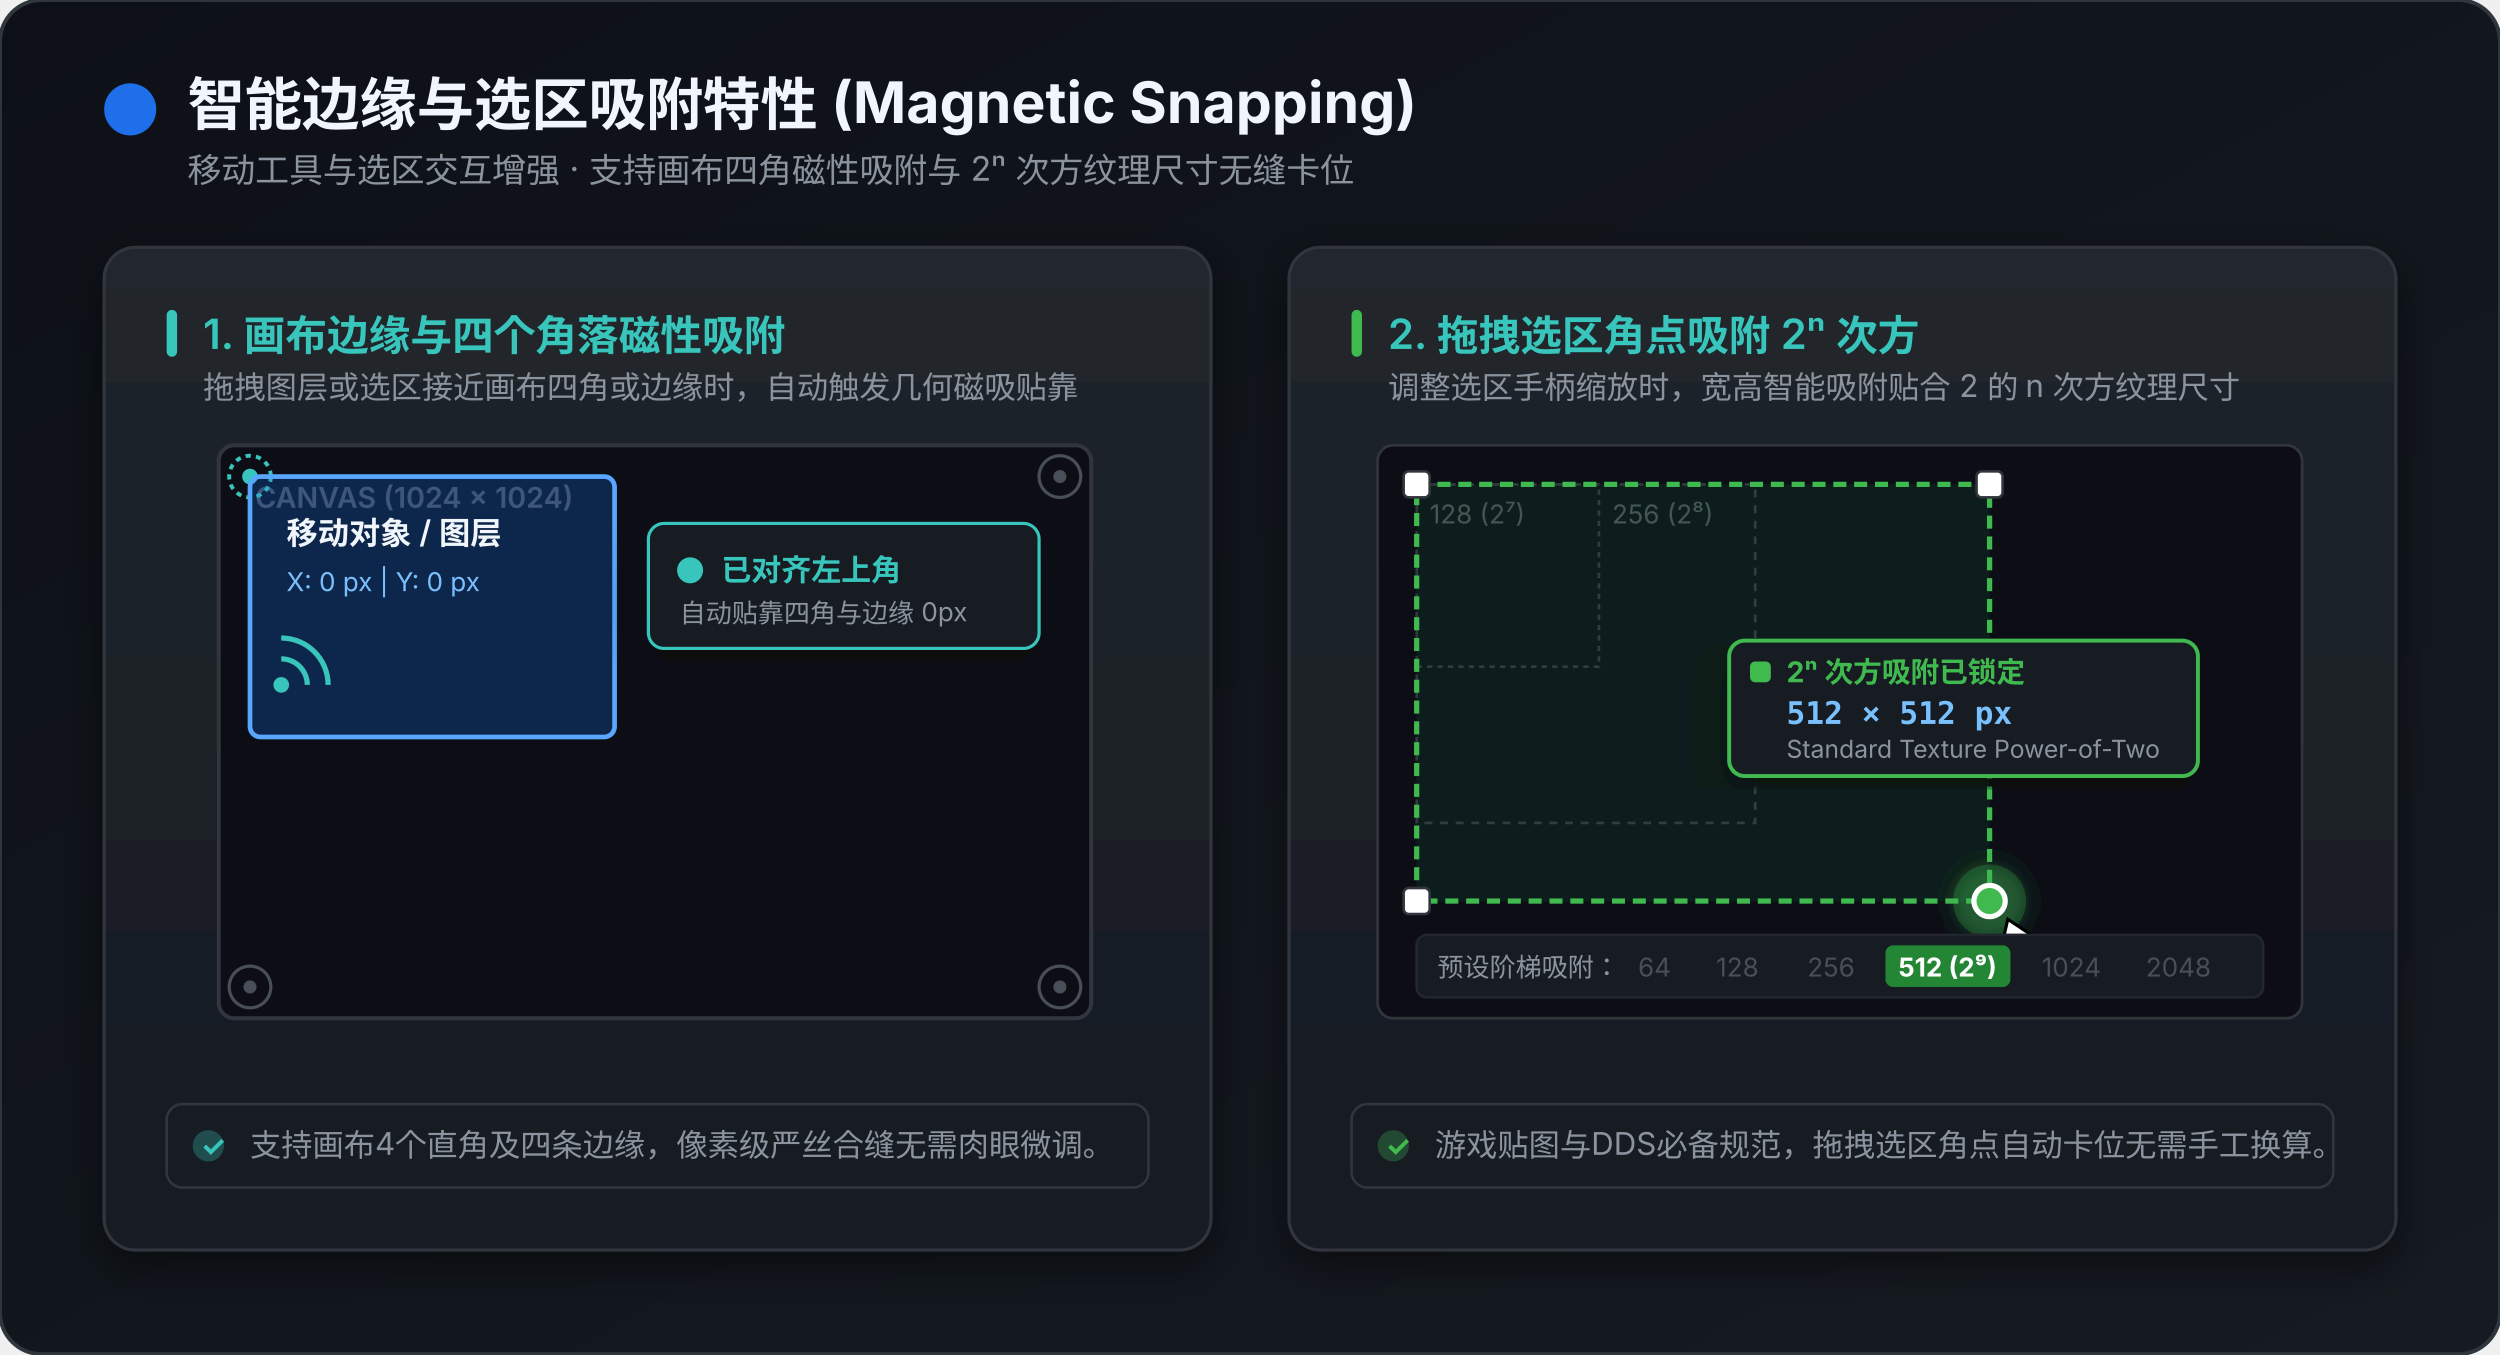
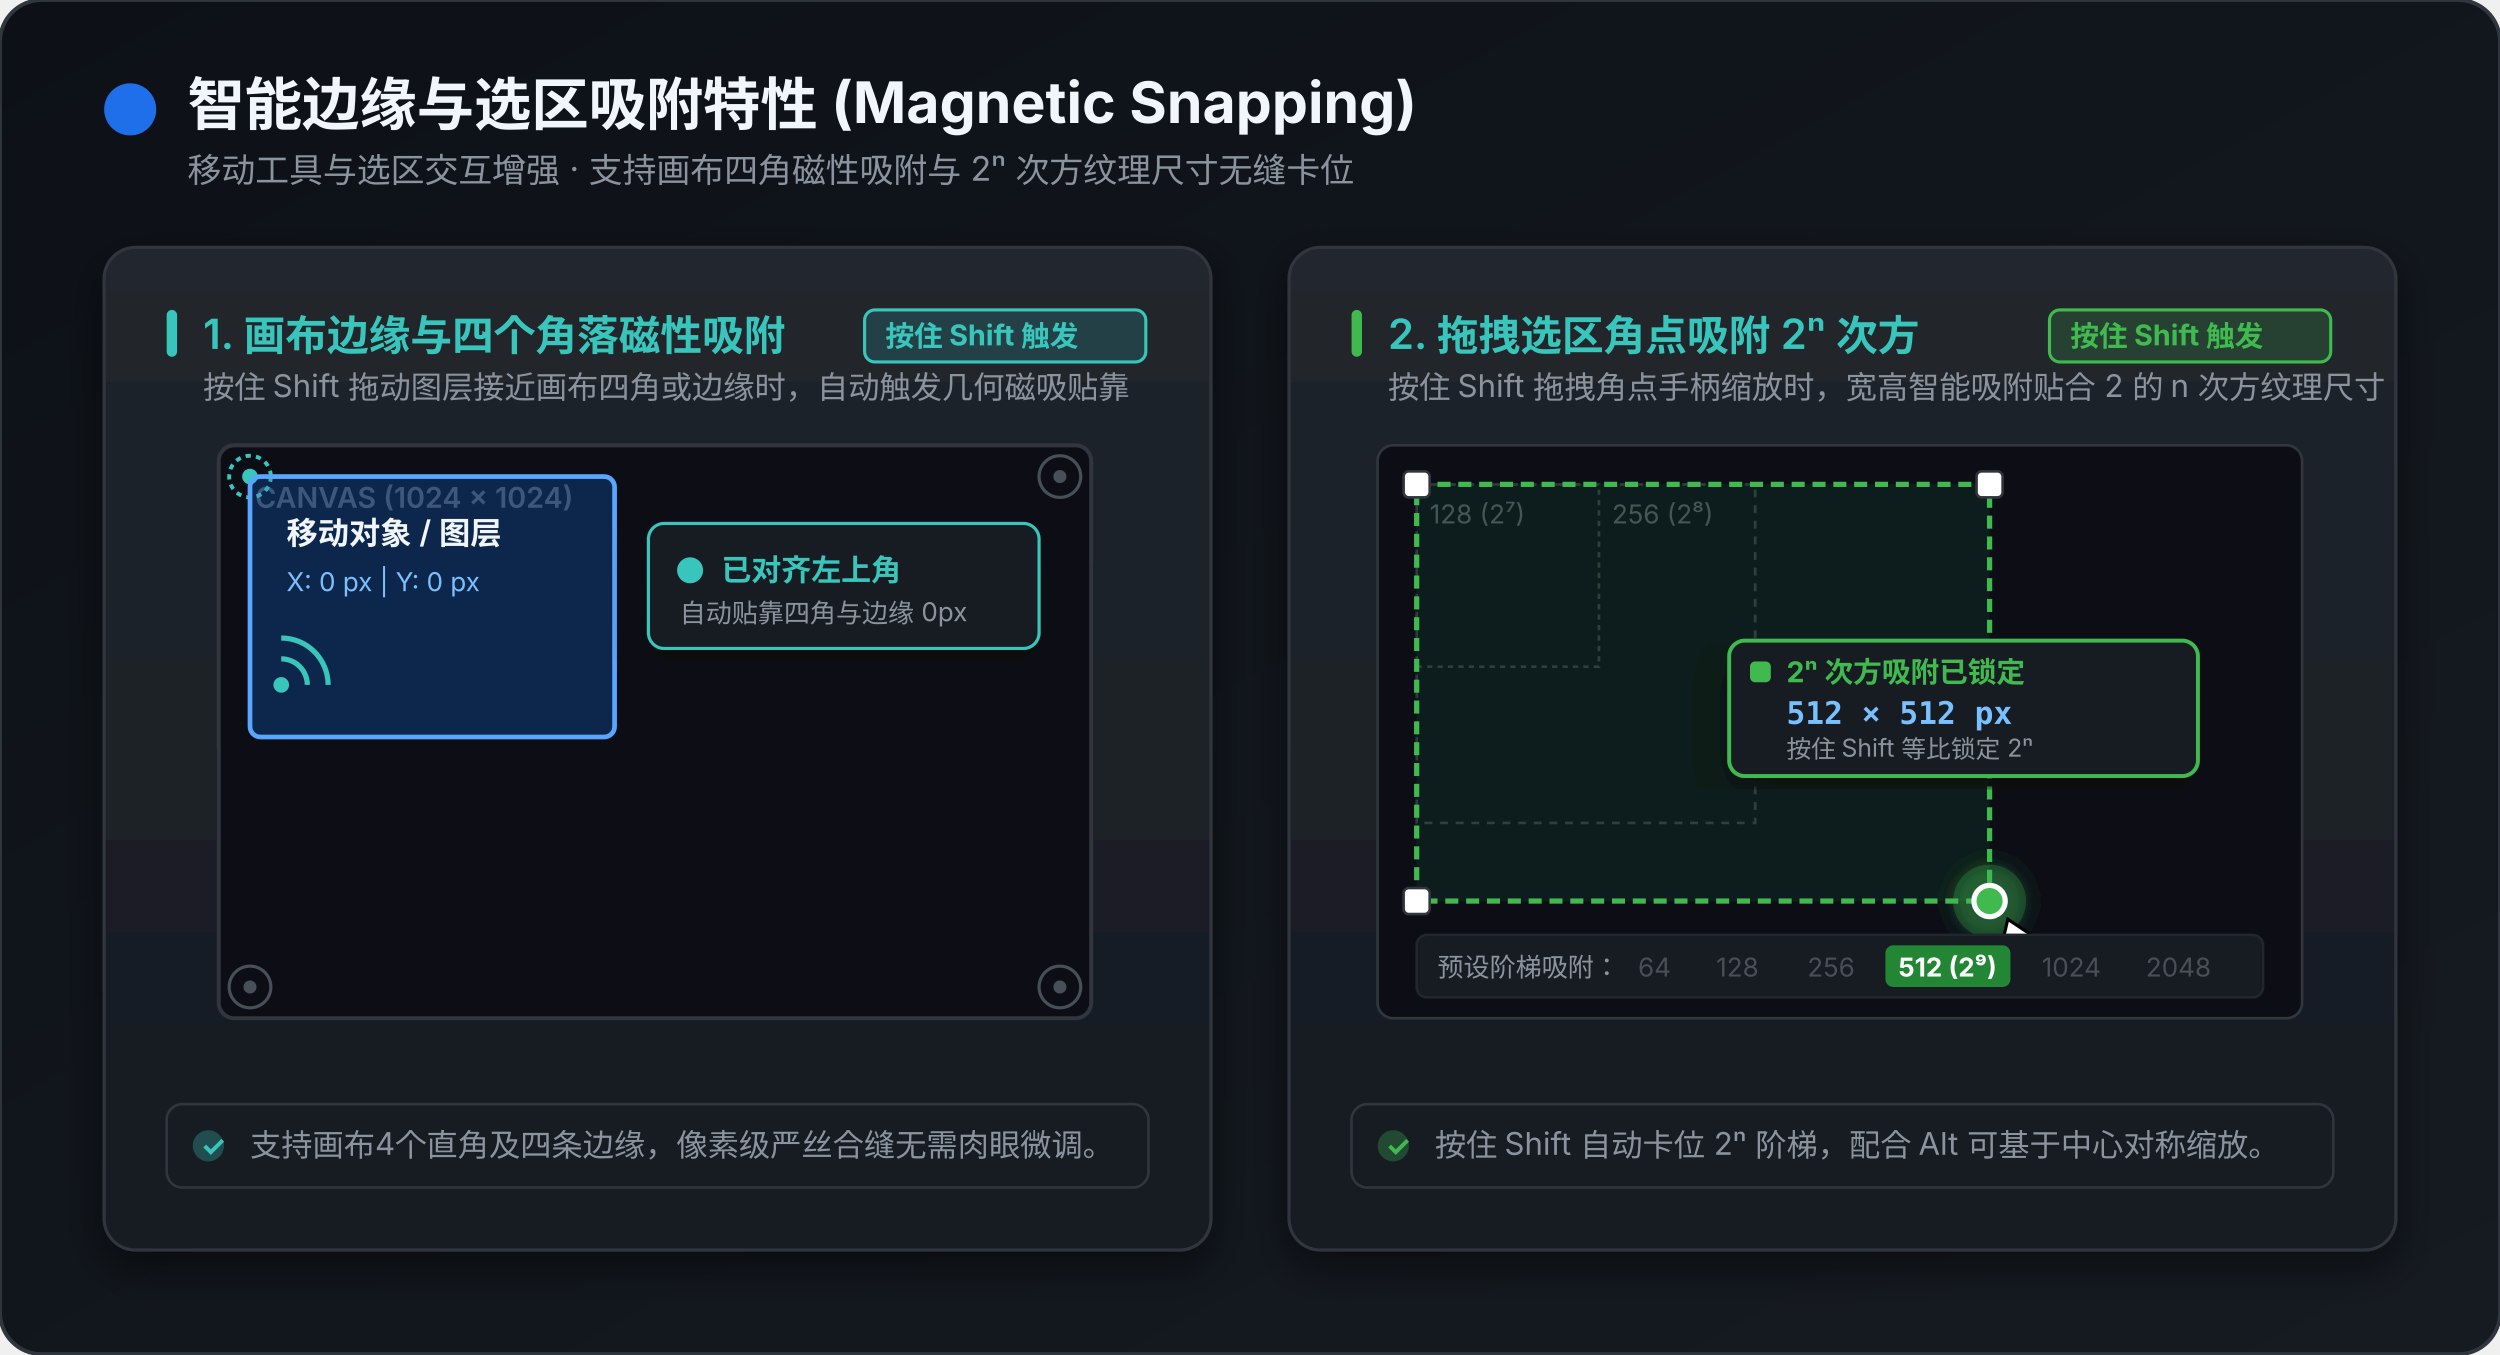
<svg xmlns="http://www.w3.org/2000/svg" viewBox="0 0 960 520" width="100%" height="100%">
  <defs>
    <linearGradient id="bgGrad2" x1="0%" y1="0%" x2="100%" y2="100%">
      <stop offset="0%" stop-color="#0d1117" />
      <stop offset="100%" stop-color="#161b22" />
    </linearGradient>
    <linearGradient id="cardGrad2" x1="0%" y1="0%" x2="0%" y2="100%">
      <stop offset="0%" stop-color="#21262d" />
      <stop offset="100%" stop-color="#161b22" />
    </linearGradient>
    <linearGradient id="snapCyan" x1="0%" y1="0%" x2="100%" y2="100%">
      <stop offset="0%" stop-color="#58a6ff" />
      <stop offset="100%" stop-color="#39c5bb" />
    </linearGradient>
    <linearGradient id="snapGreen" x1="0%" y1="0%" x2="100%" y2="100%">
      <stop offset="0%" stop-color="#238636" />
      <stop offset="100%" stop-color="#3fb950" />
    </linearGradient>
    <filter id="glowFilter" x="-20%" y="-20%" width="140%" height="140%">
      <feGaussianBlur stdDeviation="3" result="blur" />
      <feComposite in="SourceGraphic" in2="blur" operator="over" />
    </filter>
    <filter id="shadow2" x="-10%" y="-10%" width="120%" height="120%">
      <feDropShadow dx="0" dy="6" stdDeviation="8" flood-color="#000000" flood-opacity="0.5" />
    </filter>
  </defs>
  <style>
    text { font-family: -apple-system, BlinkMacSystemFont, "Segoe UI", "PingFang SC", "Microsoft YaHei", sans-serif; }
    .title { font-size: 22px; font-weight: 700; fill: #f0f6fc; }
    .subtitle { font-size: 13px; fill: #8b949e; }
    .section-title { font-size: 16px; font-weight: 600; fill: #39c5bb; }
    .card-label { font-size: 13px; font-weight: 600; fill: #c9d1d9; }
    .badge { font-size: 11px; font-weight: 600; fill: #ffffff; }
    .desc { font-size: 12px; fill: #8b949e; }
    .code { font-family: "JetBrains Mono", Consolas, monospace; font-size: 12px; fill: #79c0ff; }
  </style>
  <rect width="960" height="520" rx="16" fill="url(#bgGrad2)" stroke="#30363d" stroke-width="1.5" />
  <g transform="translate(40, 32)">
    <circle cx="10" cy="10" r="10" fill="#1f6feb" />
    <text x="32" y="16" class="title">智能边缘与选区吸附特性 (Magnetic Snapping)</text>
    <text x="32" y="38" class="subtitle">移动工具与选区交互增强 · 支持画布四角磁性吸附与 2ⁿ 次方纹理尺寸无缝卡位</text>
  </g>
  <g transform="translate(40, 95)" filter="url(#shadow2)">
    <rect width="425" height="385" rx="12" fill="url(#cardGrad2)" stroke="#30363d" stroke-width="1.2" />
    <g transform="translate(24, 24)">
      <rect x="0" y="0" width="4" height="18" rx="2" fill="#39c5bb" />
      <text x="14" y="15" class="section-title">1. 画布边缘与四个角落磁性吸附</text>
-       <text x="14" y="34" class="desc">拖拽图层或选区接近画布四角或边缘时，自动触发几何磁吸贴靠</text>
+       <rect x="268" y="0" width="108" height="20" rx="4" fill="#39c5bb" fill-opacity="0.18" stroke="#39c5bb" stroke-width="1.2" />
+       <text x="276" y="14" fill="#39c5bb" font-size="11px" font-weight="bold">按住 Shift 触发</text>
+       <text x="14" y="34" class="desc">按住 Shift 拖动图层接近画布四角或边缘时，自动触发几何磁吸贴靠</text>
      <g transform="translate(20, 52)">
        <rect width="335" height="220" rx="6" fill="#0d1117" stroke="#30363d" stroke-width="1.5" />
        <text x="14" y="24" fill="#484f58" font-size="11px" font-weight="600">CANVAS (1024 × 1024)</text>
        <circle cx="12" cy="12" r="8" fill="none" stroke="#39c5bb" stroke-width="1.5" stroke-dasharray="2 2" />
        <circle cx="12" cy="12" r="3" fill="#39c5bb" />
        <circle cx="323" cy="12" r="8" fill="none" stroke="#484f58" stroke-width="1.2" />
        <circle cx="323" cy="12" r="2.5" fill="#484f58" />
        <circle cx="12" cy="208" r="8" fill="none" stroke="#484f58" stroke-width="1.2" />
        <circle cx="12" cy="208" r="2.5" fill="#484f58" />
        <circle cx="323" cy="208" r="8" fill="none" stroke="#484f58" stroke-width="1.2" />
        <circle cx="323" cy="208" r="2.5" fill="#484f58" />
        <line x1="0" y1="12" x2="335" y2="12" stroke="#39c5bb" stroke-width="1.5" stroke-dasharray="4 3" filter="url(#glowFilter)" />
        <line x1="12" y1="0" x2="12" y2="220" stroke="#39c5bb" stroke-width="1.5" stroke-dasharray="4 3" filter="url(#glowFilter)" />
        <g transform="translate(12, 12)">
          <rect width="140" height="100" rx="4" fill="#1f6feb" fill-opacity="0.25" stroke="#58a6ff" stroke-width="1.8" />
          <text x="14" y="26" fill="#f0f6fc" font-size="12px" font-weight="600">移动对象 / 图层</text>
          <text x="14" y="44" fill="#79c0ff" font-size="10px">X: 0 px  |  Y: 0 px</text>
          <path d="M 12 70 A 10 10 0 0 1 22 80 M 12 62 A 18 18 0 0 1 30 80" fill="none" stroke="#39c5bb" stroke-width="2" />
          <circle cx="12" cy="80" r="3" fill="#39c5bb" />
        </g>
        <g transform="translate(165, 30)">
          <rect width="150" height="48" rx="6" fill="#161b22" stroke="#39c5bb" stroke-width="1.2" filter="url(#shadow2)" />
          <circle cx="16" cy="18" r="5" fill="#39c5bb" />
          <text x="28" y="22" fill="#39c5bb" font-size="11.5px" font-weight="bold">已对齐左上角</text>
          <text x="12" y="38" fill="#8b949e" font-size="10px">自动贴靠四角与边缘 0px</text>
        </g>
      </g>
      <g transform="translate(0, 305)">
        <rect width="377" height="32" rx="6" fill="#161b22" stroke="#30363d" />
        <circle cx="16" cy="16" r="6" fill="#39c5bb" fill-opacity="0.3" />
        <text x="13" y="20" fill="#39c5bb" font-size="11px" font-weight="bold">✓</text>
        <text x="32" y="20" class="desc" font-size="11.5px">支持画布4个直角及四条边缘，像素级严丝合缝无需肉眼微调。</text>
      </g>
    </g>
  </g>
  <g transform="translate(495, 95)" filter="url(#shadow2)">
    <rect width="425" height="385" rx="12" fill="url(#cardGrad2)" stroke="#30363d" stroke-width="1.2" />
    <g transform="translate(24, 24)">
      <rect x="0" y="0" width="4" height="18" rx="2" fill="#3fb950" />
      <text x="14" y="15" class="section-title">2. 拖拽选区角点吸附 2ⁿ 次方</text>
-       <text x="14" y="34" class="desc">调整选区手柄缩放时，宽高智能吸附贴合 2 的 n 次方纹理尺寸</text>
+       <rect x="268" y="0" width="108" height="20" rx="4" fill="#3fb950" fill-opacity="0.18" stroke="#3fb950" stroke-width="1.2" />
+       <text x="276" y="14" fill="#3fb950" font-size="11px" font-weight="bold">按住 Shift 触发</text>
+       <text x="14" y="34" class="desc">按住 Shift 拖拽角点手柄缩放时，宽高智能吸附贴合 2 的 n 次方纹理尺寸</text>
      <g transform="translate(10, 52)">
        <rect width="355" height="220" rx="6" fill="#0d1117" stroke="#30363d" stroke-width="1" />
        <rect x="15" y="15" width="70" height="70" fill="none" stroke="#30363d" stroke-dasharray="2 2" />
        <text x="20" y="30" fill="#484f58" font-size="10px">128 (2⁷)</text>
        <rect x="15" y="15" width="130" height="130" fill="none" stroke="#30363d" stroke-dasharray="3 3" />
        <text x="90" y="30" fill="#484f58" font-size="10px">256 (2⁸)</text>
        <rect x="15" y="15" width="220" height="160" fill="#238636" fill-opacity="0.12" stroke="#3fb950" stroke-width="2" stroke-dasharray="5 3" />
        <rect x="10" y="10" width="10" height="10" rx="2" fill="#ffffff" stroke="#30363d" />
        <rect x="230" y="10" width="10" height="10" rx="2" fill="#ffffff" stroke="#30363d" />
        <rect x="10" y="170" width="10" height="10" rx="2" fill="#ffffff" stroke="#30363d" />
        <g transform="translate(230, 170)">
          <circle cx="5" cy="5" r="14" fill="#3fb950" fill-opacity="0.25" filter="url(#glowFilter)" />
          <circle cx="5" cy="5" r="6" fill="#3fb950" stroke="#ffffff" stroke-width="2" />
          <polygon points="12,12 24,20 18,21 21,28 17,29 14,23 9,25" fill="#ffffff" stroke="#000000" stroke-width="1.2" />
        </g>
        <g transform="translate(15, 188)">
          <rect width="325" height="24" rx="4" fill="#161b22" stroke="#21262d" />
          <text x="8" y="16" fill="#8b949e" font-size="10px">预设阶梯吸附：</text>
          <text x="85" y="16" fill="#484f58" font-size="10px">64</text>
          <text x="115" y="16" fill="#484f58" font-size="10px">128</text>
          <text x="150" y="16" fill="#484f58" font-size="10px">256</text>
          <rect x="180" y="4" width="48" height="16" rx="3" fill="#238636" />
          <text x="185" y="16" fill="#ffffff" font-size="10px" font-weight="bold">512 (2⁹)</text>
          <text x="240" y="16" fill="#484f58" font-size="10px">1024</text>
          <text x="280" y="16" fill="#484f58" font-size="10px">2048</text>
        </g>
        <g transform="translate(135, 75)">
          <rect width="180" height="52" rx="6" fill="#161b22" stroke="#3fb950" stroke-width="1.5" filter="url(#shadow2)" />
          <rect x="8" y="8" width="8" height="8" rx="2" fill="#3fb950" />
          <text x="22" y="16" fill="#3fb950" font-size="11px" font-weight="bold">2ⁿ 次方吸附已锁定</text>
          <text x="22" y="32" class="code" font-size="13px" font-weight="bold">512 × 512 px</text>
-           <text x="22" y="45" fill="#8b949e" font-size="9.5px">Standard Texture Power-of-Two</text>
+           <text x="22" y="45" fill="#8b949e" font-size="9.5px">按住 Shift 等比锁定 2ⁿ</text>
        </g>
      </g>
      <g transform="translate(0, 305)">
        <rect width="377" height="32" rx="6" fill="#161b22" stroke="#30363d" />
        <circle cx="16" cy="16" r="6" fill="#3fb950" fill-opacity="0.3" />
        <text x="13" y="20" fill="#3fb950" font-size="11px" font-weight="bold">✓</text>
-         <text x="32" y="20" class="desc" font-size="11.5px">游戏贴图与DDS必备规范，拖拽选区角点自动卡位无需手工换算。</text>
+         <text x="32" y="20" class="desc" font-size="11.5px">按住 Shift 自动卡位 2ⁿ 阶梯，配合 Alt 可基于中心对称缩放。</text>
      </g>
    </g>
  </g>
</svg>
